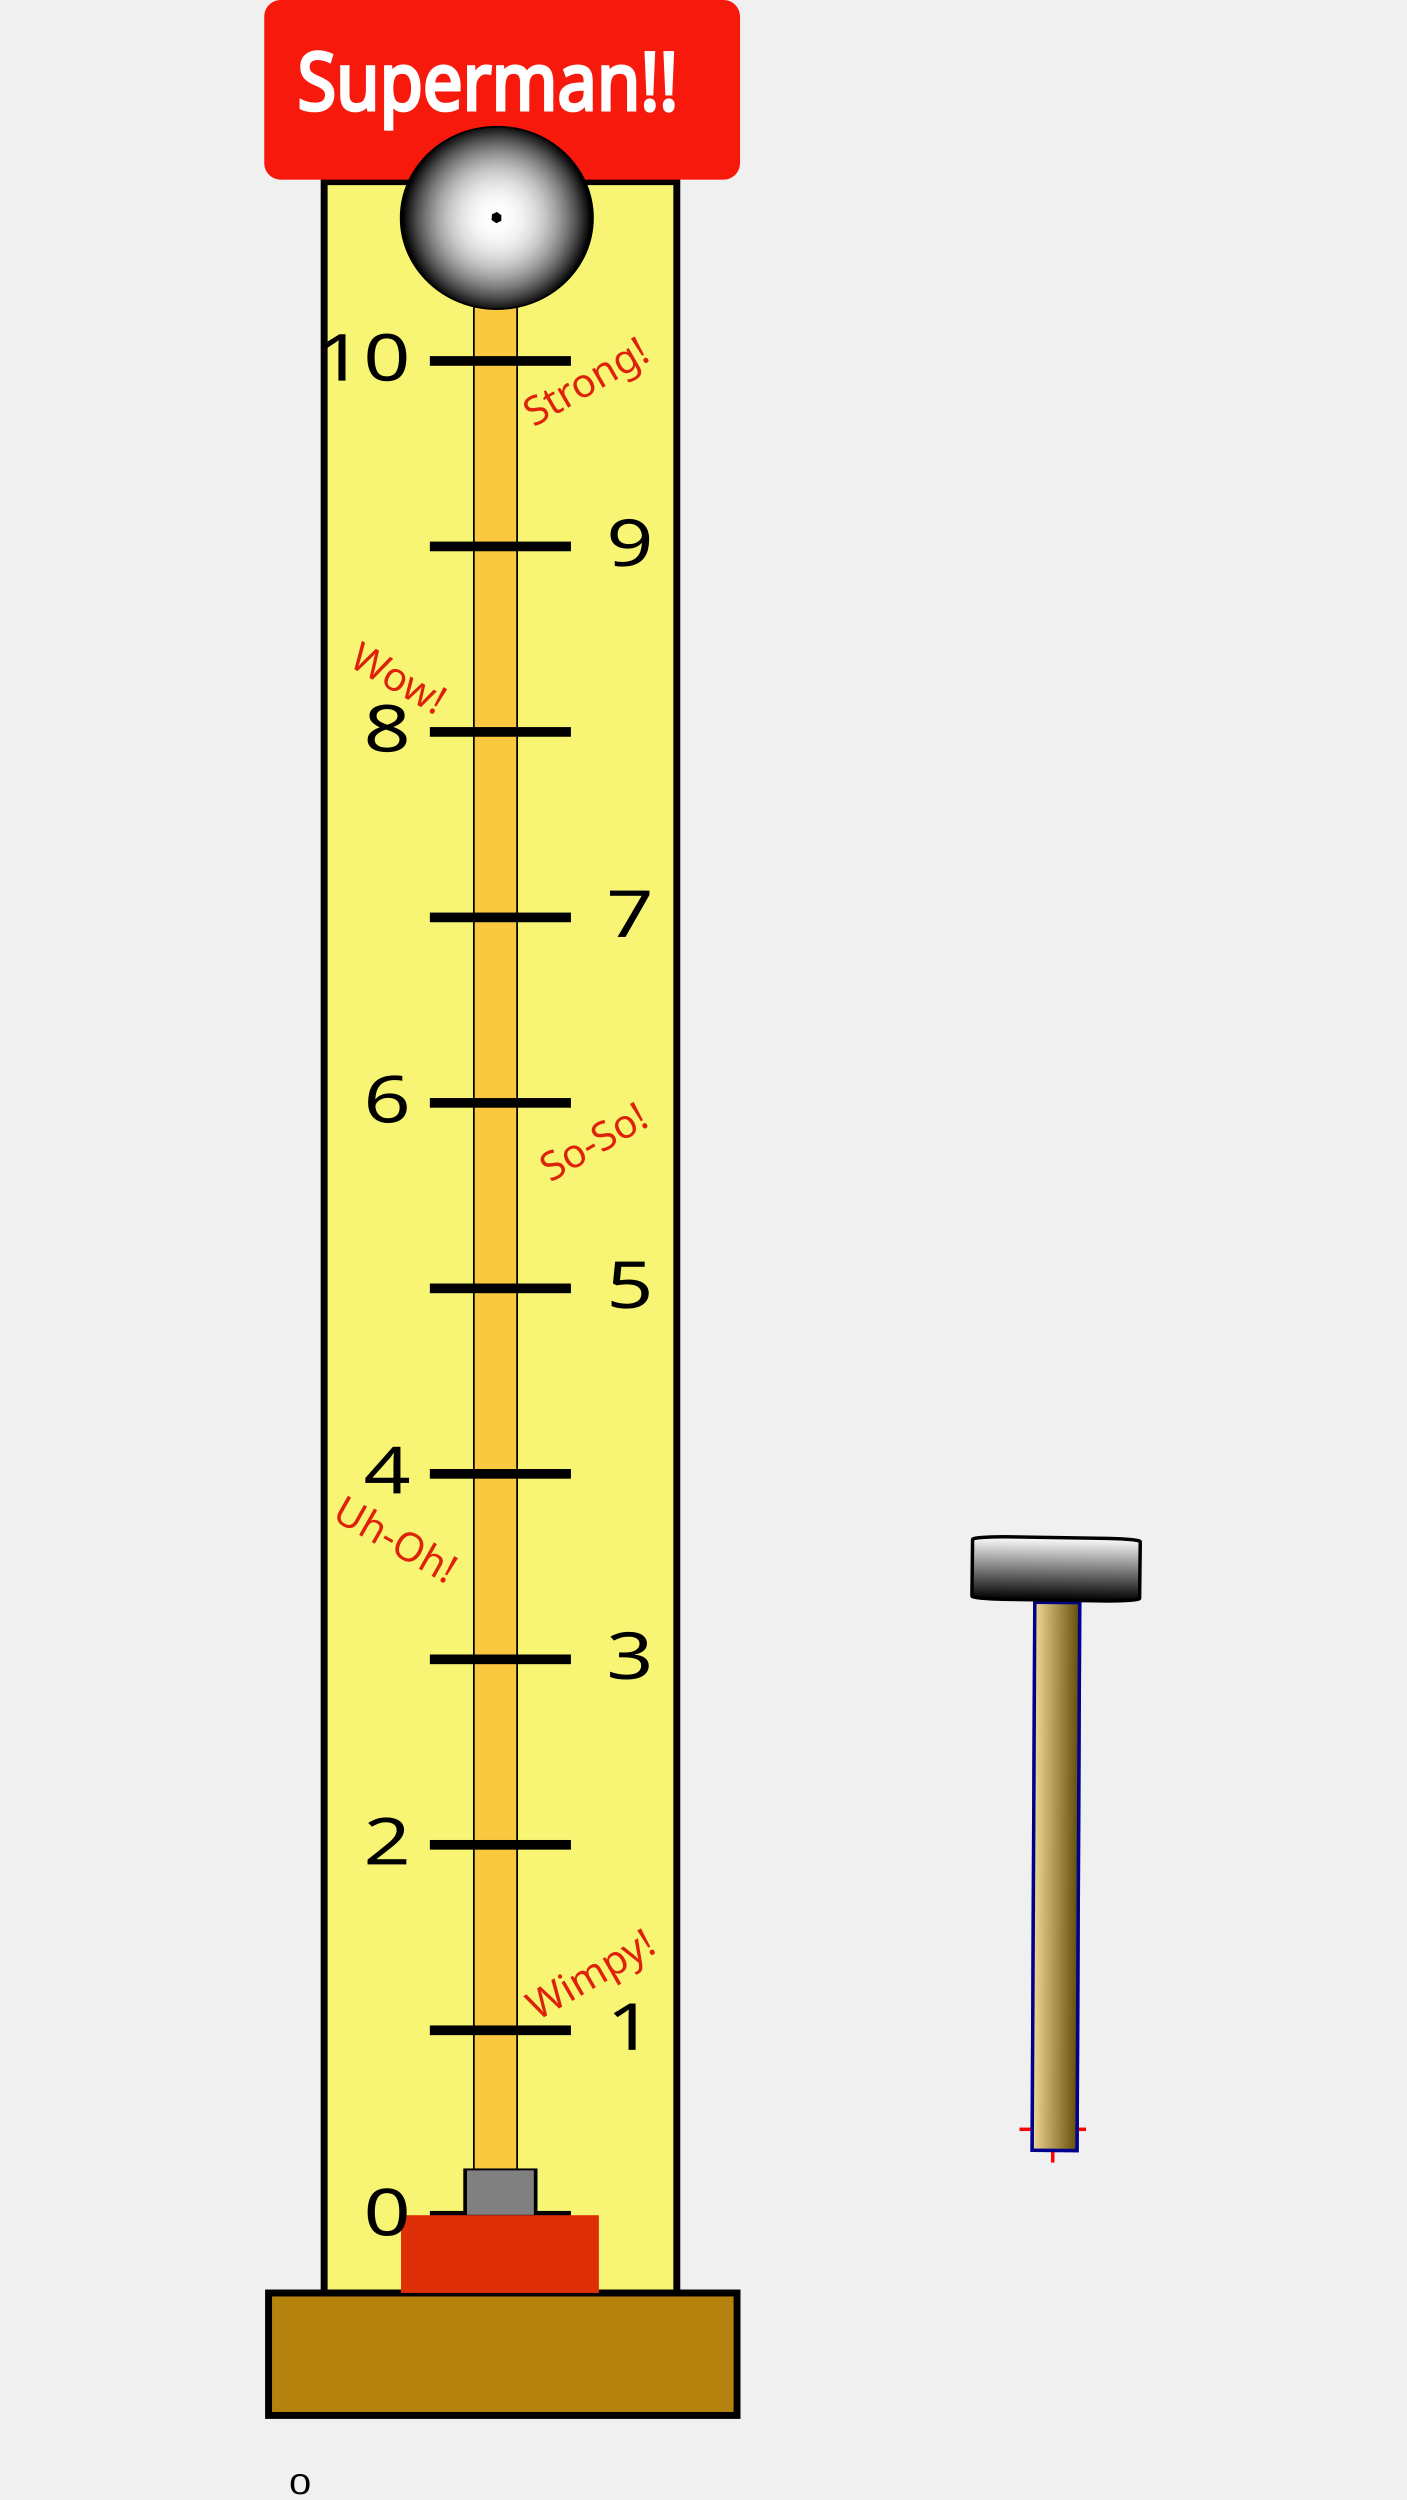
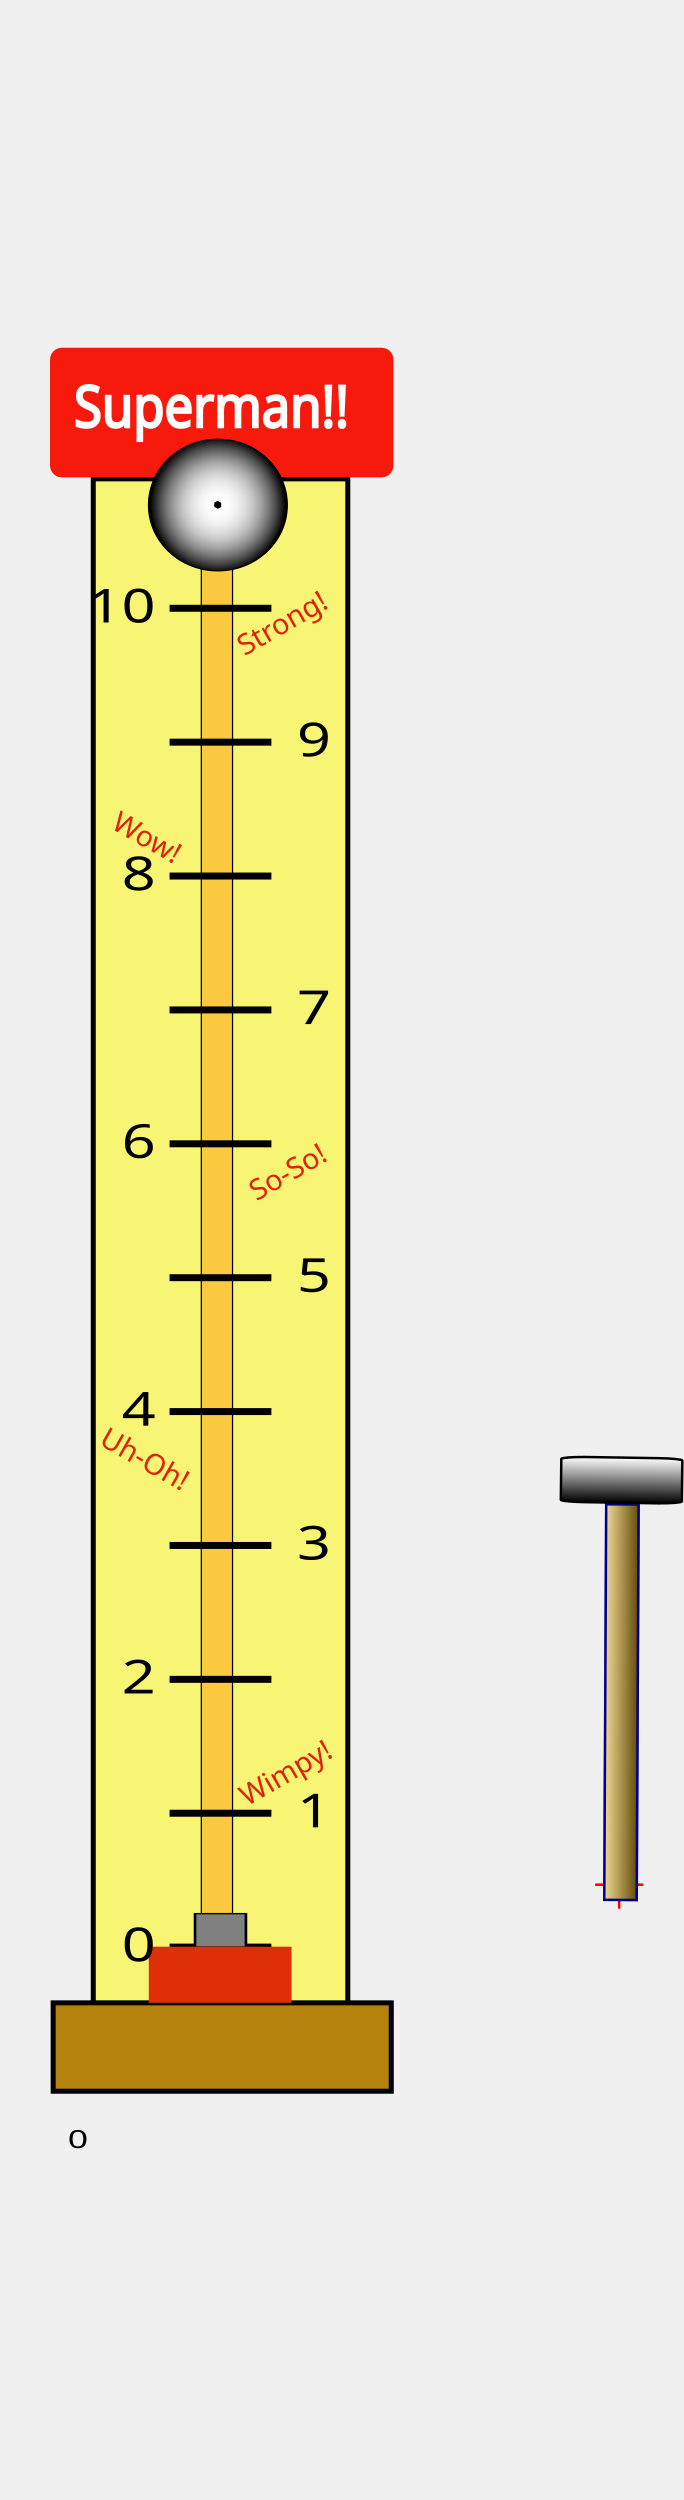
- <svg xmlns="http://www.w3.org/2000/svg" version="1.1" id="HighStriker" x="0px" y="0px" width="576px" height="1024px" viewBox="0 0 253.268 721.362" enable-background="new 0 0 253.268 721.362" xml:space="preserve">
+ <svg xmlns="http://www.w3.org/2000/svg" version="1.1" id="HighStriker" x="0px" y="0px" width="280px" height="1024px" viewBox="-20 0 273.268 721.362" enable-background="new 0 0 253.268 721.362" xml:space="preserve">
  <g id="highstriker-layer-1">
    <path fill="#F7F573" stroke="#000000" stroke-width="2" d="M119.136,663.744H17.28V52.416h101.76v611.328H119.136z" />
    <path fill="#B5820D" stroke="#000000" stroke-width="2" d="M136.416,696.96H1.248V661.632h135.168V696.96z" />
    <path fill="#FAC93F" stroke="#000000" stroke-width="0.5" d="M72.96,641.28H60.48V79.68h12.48V641.28z" />
    <g>
      <path fill="#F8190D" d="M137.28,47.04c0,2.688-2.112,4.8-4.8,4.8H4.8c-2.688,0-4.8-2.112-4.8-4.8V4.8C0,2.112,2.112,0,4.8,0    h127.68c2.688,0,4.8,2.112,4.8,4.8V47.04z" />
      <text transform="matrix(0.8812 0 0 1 9.5996 31.6797)" fill="#FFFFFF" font-family="'CenturySchoolbook-Bold'" font-size="23.04">Superman!!</text>
      <text transform="matrix(0.8812 0 0 1 9.5996 31.6797)" fill="none" stroke="#FFFFFF" font-family="'CenturySchoolbook-Bold'" font-size="23.04">Superman!!</text>
    </g>
    <g id="highstriker-bell">
      <radialGradient id="SVGID_1_" cx="74.358" cy="839.084" r="28.204" gradientTransform="matrix(0.96 0 0 -0.96 -4.28 868.4)" gradientUnits="userSpaceOnUse">
        <stop offset="0" style="stop-color:#FFFFFF" />
        <stop offset="0.147" style="stop-color:#FCFCFC" />
        <stop offset="0.276" style="stop-color:#F1F1F1" />
        <stop offset="0.397" style="stop-color:#DFDFDF" />
        <stop offset="0.514" style="stop-color:#C6C6C6" />
        <stop offset="0.629" style="stop-color:#A5A5A5" />
        <stop offset="0.741" style="stop-color:#7D7D7D" />
        <stop offset="0.851" style="stop-color:#4E4E4E" />
        <stop offset="0.957" style="stop-color:#181818" />
        <stop offset="1" style="stop-color:#000000" />
      </radialGradient>
      <path fill="url(#SVGID_1_)" stroke="#000000" stroke-width="0.5" d="M94.848,62.88c0,14.592-12.48,26.304-27.744,26.304    c-15.36,0-27.744-11.808-27.744-26.304c0-14.592,12.48-26.304,27.744-26.304C82.368,36.48,94.848,48.288,94.848,62.88z" />
      <path stroke="#000000" stroke-width="0.5" d="M68.16,63.552l-1.152,0.576l-1.152-0.768l0.096-1.344l1.152-0.576l1.056,0.768    L68.16,63.552z" />
    </g>
    <line fill="none" stroke="#FF0000" x1="227.52" y1="604.8" x2="227.52" y2="624" />
    <line fill="none" stroke="#FF0000" x1="217.92" y1="614.4" x2="237.12" y2="614.4" />
    <g transform="translate(18 666) scale(106 55.75) translate(0 0) scale(1 -1)">
      <g>
        <line fill="none" stroke="#000000" stroke-width="0.05" x1="0.281" y1="0.478" x2="0.665" y2="0.478" />
        <line fill="none" stroke="#000000" stroke-width="0.05" x1="0.281" y1="1.438" x2="0.665" y2="1.438" />
        <line fill="none" stroke="#000000" stroke-width="0.05" x1="0.281" y1="2.398" x2="0.665" y2="2.398" />
        <line fill="none" stroke="#000000" stroke-width="0.05" x1="0.281" y1="3.358" x2="0.665" y2="3.358" />
        <line fill="none" stroke="#000000" stroke-width="0.05" x1="0.281" y1="4.318" x2="0.665" y2="4.318" />
        <line fill="none" stroke="#000000" stroke-width="0.05" x1="0.281" y1="5.278" x2="0.665" y2="5.278" />
        <line fill="none" stroke="#000000" stroke-width="0.05" x1="0.281" y1="6.238" x2="0.665" y2="6.238" />
        <line fill="none" stroke="#000000" stroke-width="0.05" x1="0.281" y1="7.198" x2="0.665" y2="7.198" />
        <line fill="none" stroke="#000000" stroke-width="0.05" x1="0.281" y1="8.158" x2="0.665" y2="8.158" />
        <line fill="none" stroke="#000000" stroke-width="0.05" x1="0.281" y1="9.118" x2="0.665" y2="9.118" />
        <line fill="none" stroke="#000000" stroke-width="0.05" x1="0.281" y1="10.078" x2="0.665" y2="10.078" />
      </g>
      <linearGradient id="highstriker-traveller_1_" gradientUnits="userSpaceOnUse" x1="-1.13" y1="-0.145" x2="-0.13" y2="-0.145" gradientTransform="matrix(20.352 0 0 13.38 23.3678 2.5428)">
        <stop offset="0" style="stop-color:#FFFFFF" />
        <stop offset="1" style="stop-color:#000000" />
      </linearGradient>
      <rect id="Traveller" x="0.377" y="0.478" fill="gray" stroke="#000000" stroke-width="0.01" width="0.192" height="0.24" />
-       <text id="Velocity" transform="matrix(0.0135 0 0 -0.0179 -0.1031 -0.9627)" font-family="'LucidaConsole'" font-size="8.028">0</text>
+       <text id="Velocity" transform="matrix(0.0135 0 0 -0.0179 -0.1031 -0.9627)" font-family="'LucidaConsole'" font-size="10">0</text>
    </g>
-     <path id="highstriker-redblock" fill="#DE2F09" stroke="#DE2F09" stroke-width="1.5" d="   M95.808,660.864H40.224v-20.928h55.584V660.864z" />
+     <path id="highstriker-redblock" fill="#DE2F09" stroke="#DE2F09" stroke-width="1.5" d="        M95.808,660.864H40.224v-20.928h55.584V660.864z" />
  </g>
  <g id="Sledge">
    <linearGradient id="SVGID_2_" gradientUnits="userSpaceOnUse" x1="-218.952" y1="851.184" x2="-205.412" y2="851.184" gradientTransform="matrix(0.96 0.0049 0.0049 -0.96 427.9591 1359.616)">
      <stop offset="0" style="stop-color:#FFFFFF" />
      <stop offset="1" style="stop-color:#000000" />
    </linearGradient>
    <path fill="url(#SVGID_2_)" stroke="#0000ff" d="M234.528,620.544l-12.96-0.096l0.768-158.112l12.96,0.096L234.528,620.544z" />
-     <path opacity="0.45" fill="#DEA814" stroke="#000000" enable-background="new    " d="M234.528,620.544l-12.96-0.096l0.768-158.112  l12.96,0.096L234.528,620.544z" />
+     <path opacity="0.45" fill="#DEA814" stroke="#000000" enable-background="new    " d="M234.528,620.544l-12.96-0.096l0.768-158.112          l12.96,0.096L234.528,620.544z" />
    <linearGradient id="SVGID_3_" gradientUnits="userSpaceOnUse" x1="-679.235" y1="656.091" x2="-660.436" y2="656.091" gradientTransform="matrix(-0.014 0.9599 0.9599 0.014 -410.6923 1086.447)">
      <stop offset="0" style="stop-color:#FFFFFF" />
      <stop offset="1" style="stop-color:#000000" />
    </linearGradient>
-     <path fill="url(#SVGID_3_)" stroke="#000000" d="M213.408,461.472  c-5.088-0.096-9.216-0.48-9.216-0.96l0.192-16.32c0-0.48,4.128-0.768,9.216-0.768l29.952,0.48c5.088,0.096,9.216,0.48,9.216,0.96  l-0.192,16.32c0,0.48-4.128,0.768-9.216,0.768L213.408,461.472z" />
+     <path fill="url(#SVGID_3_)" stroke="#000000" d="M213.408,461.472          c-5.088-0.096-9.216-0.48-9.216-0.96l0.192-16.32c0-0.48,4.128-0.768,9.216-0.768l29.952,0.48c5.088,0.096,9.216,0.48,9.216,0.96          l-0.192,16.32c0,0.48-4.128,0.768-9.216,0.768L213.408,461.472z" />
  </g>
  <g transform="matrix(0.667 0 0 -1 0 0)">
    <text transform="matrix(1.9013 0 0 -1 147.9933 -591.481)" font-family="'CenturySchoolbook-Bold'" font-size="18.732">1</text>
    <text transform="matrix(1.9013 0 0 -1 147.9933 -484.4272)" font-family="'CenturySchoolbook-Bold'" font-size="18.732">3</text>
    <text transform="matrix(1.9013 0 0 -1 147.9933 -377.4047)" font-family="'CenturySchoolbook-Bold'" font-size="18.732">5</text>
    <text transform="matrix(1.9013 0 0 -1 147.9933 -270.3509)" font-family="'CenturySchoolbook-Bold'" font-size="18.732">7</text>
    <text transform="matrix(1.9013 0 0 -1 147.9933 -163.2972)" font-family="'CenturySchoolbook-Bold'" font-size="18.732">9</text>
  </g>
  <g transform="matrix(0.667 0 0 -1 0 0)">
    <text transform="matrix(1.9013 0 0 -1 42.966 -644.9922)" font-family="'CenturySchoolbook-Bold'" font-size="18.732">0</text>
    <text transform="matrix(1.9013 0 0 -1 42.966 -537.9697)" font-family="'CenturySchoolbook-Bold'" font-size="18.732">2</text>
    <text transform="matrix(1.9013 0 0 -1 42.966 -430.9159)" font-family="'CenturySchoolbook-Bold'" font-size="18.732">4</text>
    <text transform="matrix(1.9013 0 0 -1 42.966 -323.8622)" font-family="'CenturySchoolbook-Bold'" font-size="18.732">6</text>
    <text transform="matrix(1.9013 0 0 -1 42.966 -216.8397)" font-family="'CenturySchoolbook-Bold'" font-size="18.732">8</text>
    <text transform="matrix(1.9013 0 0 -1 22.489 -109.8172)" font-family="'CenturySchoolbook-Bold'" font-size="18.732">10</text>
  </g>
  <text transform="matrix(0.8663 -0.4996 0.4996 0.8663 77.7488 123.3587)" fill="#DE2109" font-family="'CenturySchoolbook-Bold'" font-size="11.52">Strong!</text>
  <text transform="matrix(0.8663 -0.4996 0.4996 0.8663 82.5491 341.2793)" fill="#DE2109" font-family="'CenturySchoolbook-Bold'" font-size="11.52">So-So!</text>
  <text transform="matrix(0.87 0.493 -0.493 0.87 23.9891 192.0005)" fill="#DE2109" font-family="'CenturySchoolbook-Bold'" font-size="11.52">Wow!</text>
  <text transform="matrix(0.87 0.493 -0.493 0.87 19.1881 438.2391)" fill="#DE2109" font-family="'CenturySchoolbook-Bold'" font-size="11.52">Uh-Oh!</text>
  <text transform="matrix(0.8663 -0.4996 0.4996 0.8663 78.7088 583.1991)" fill="#DE2109" font-family="'CenturySchoolbook-Bold'" font-size="11.52">Wimpy!</text>
</svg>
